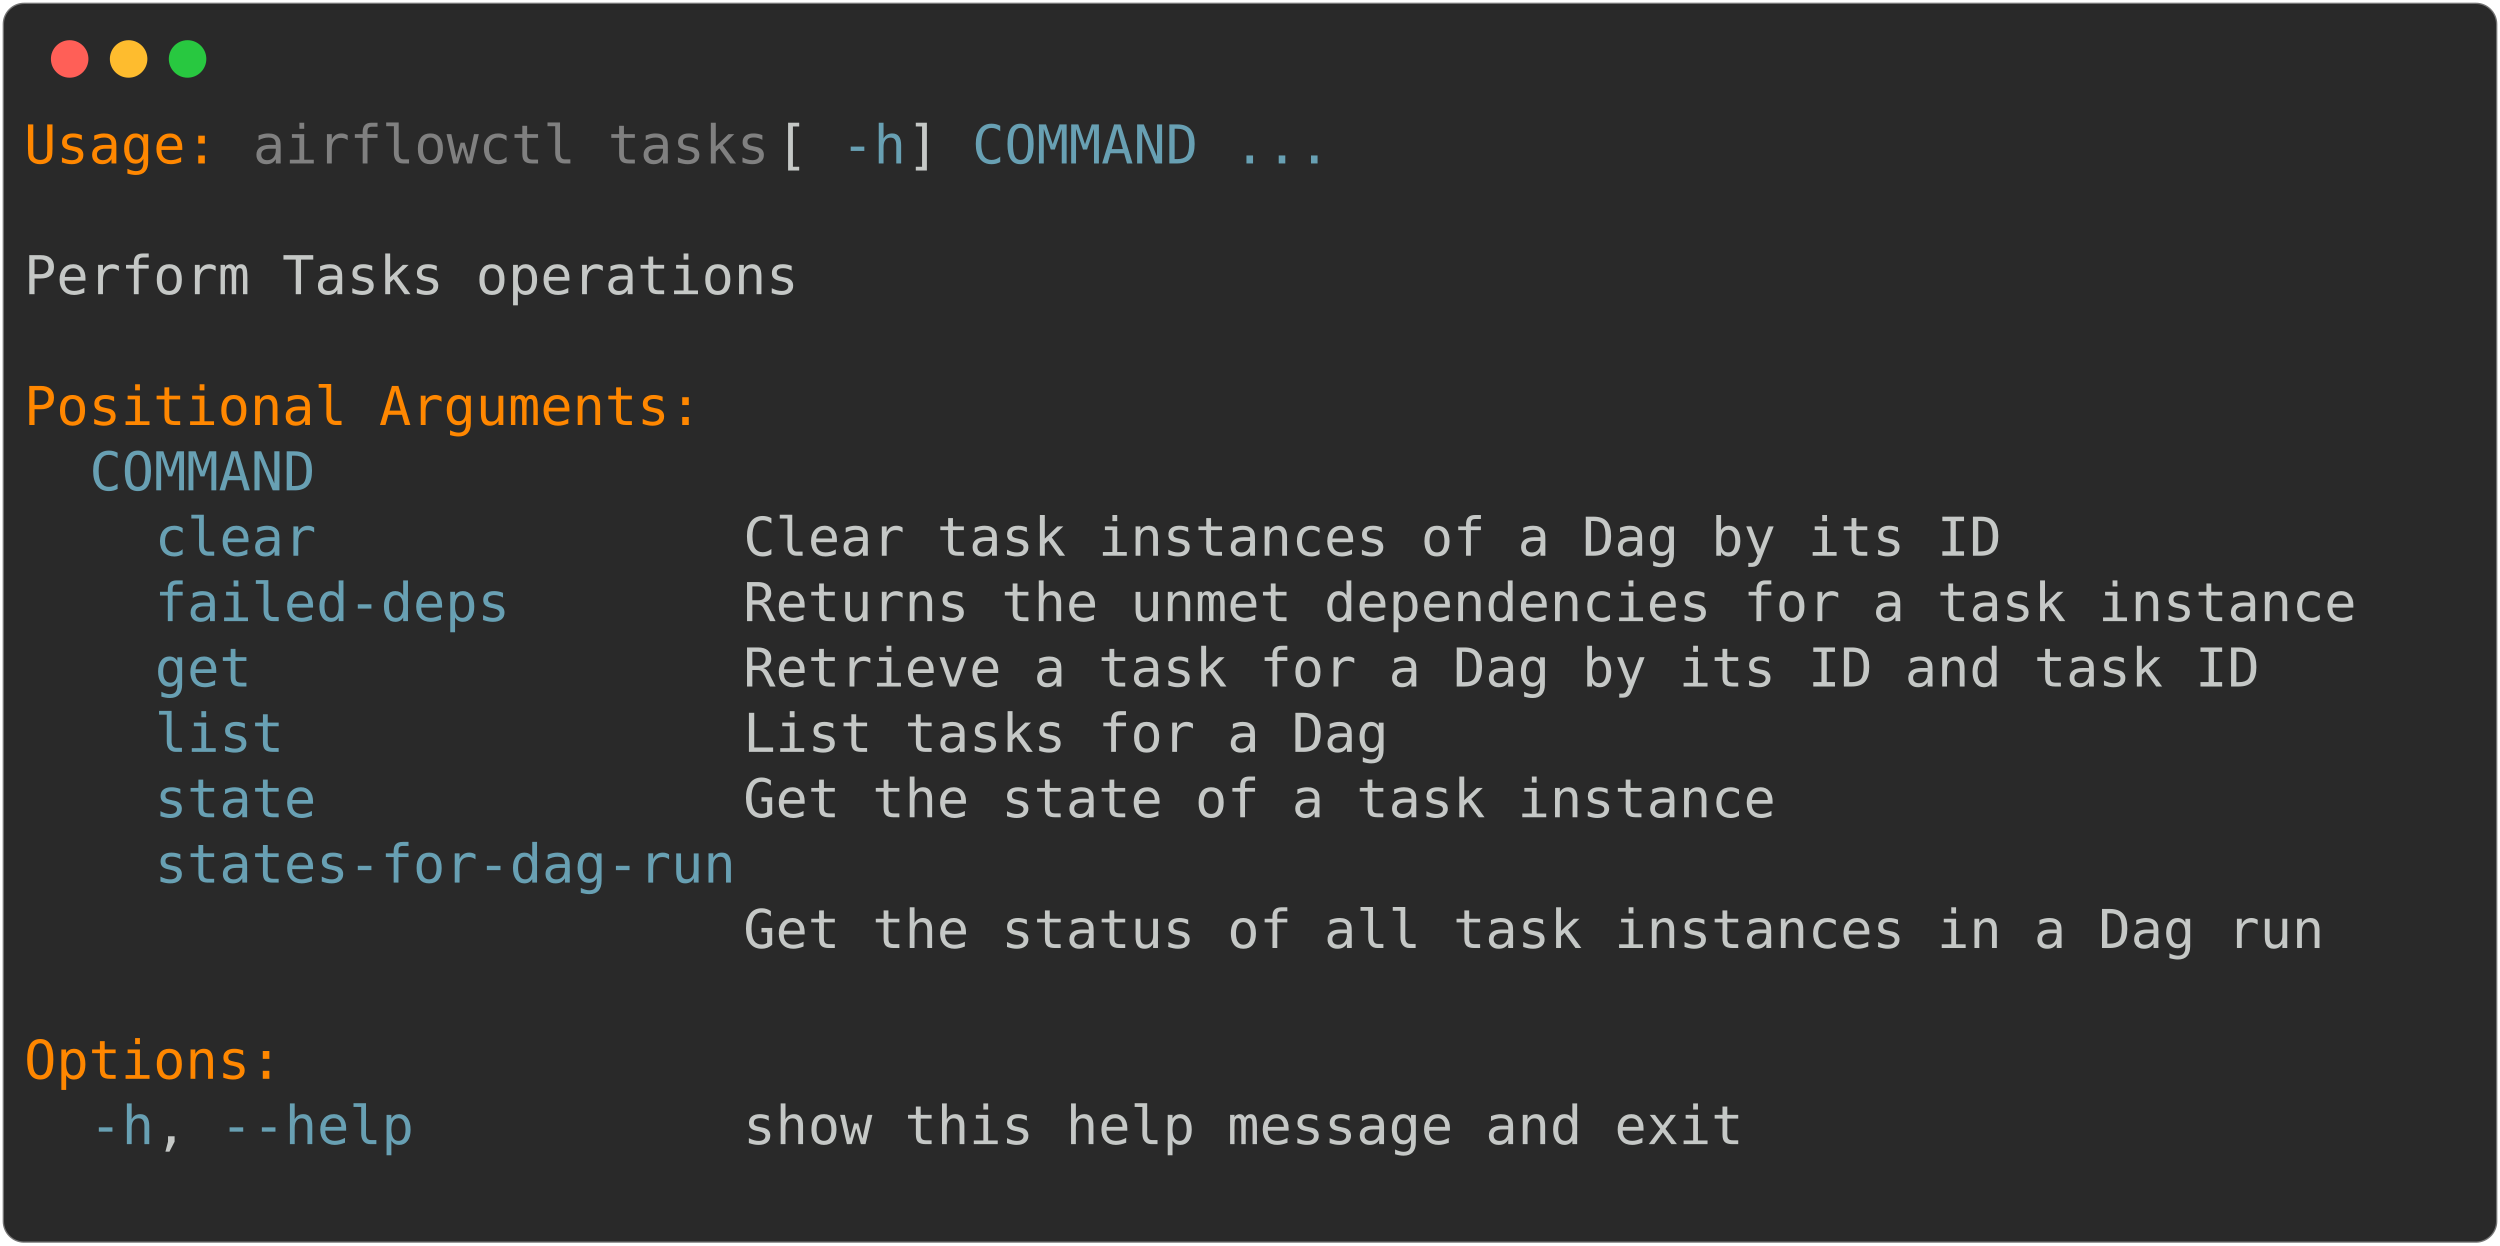
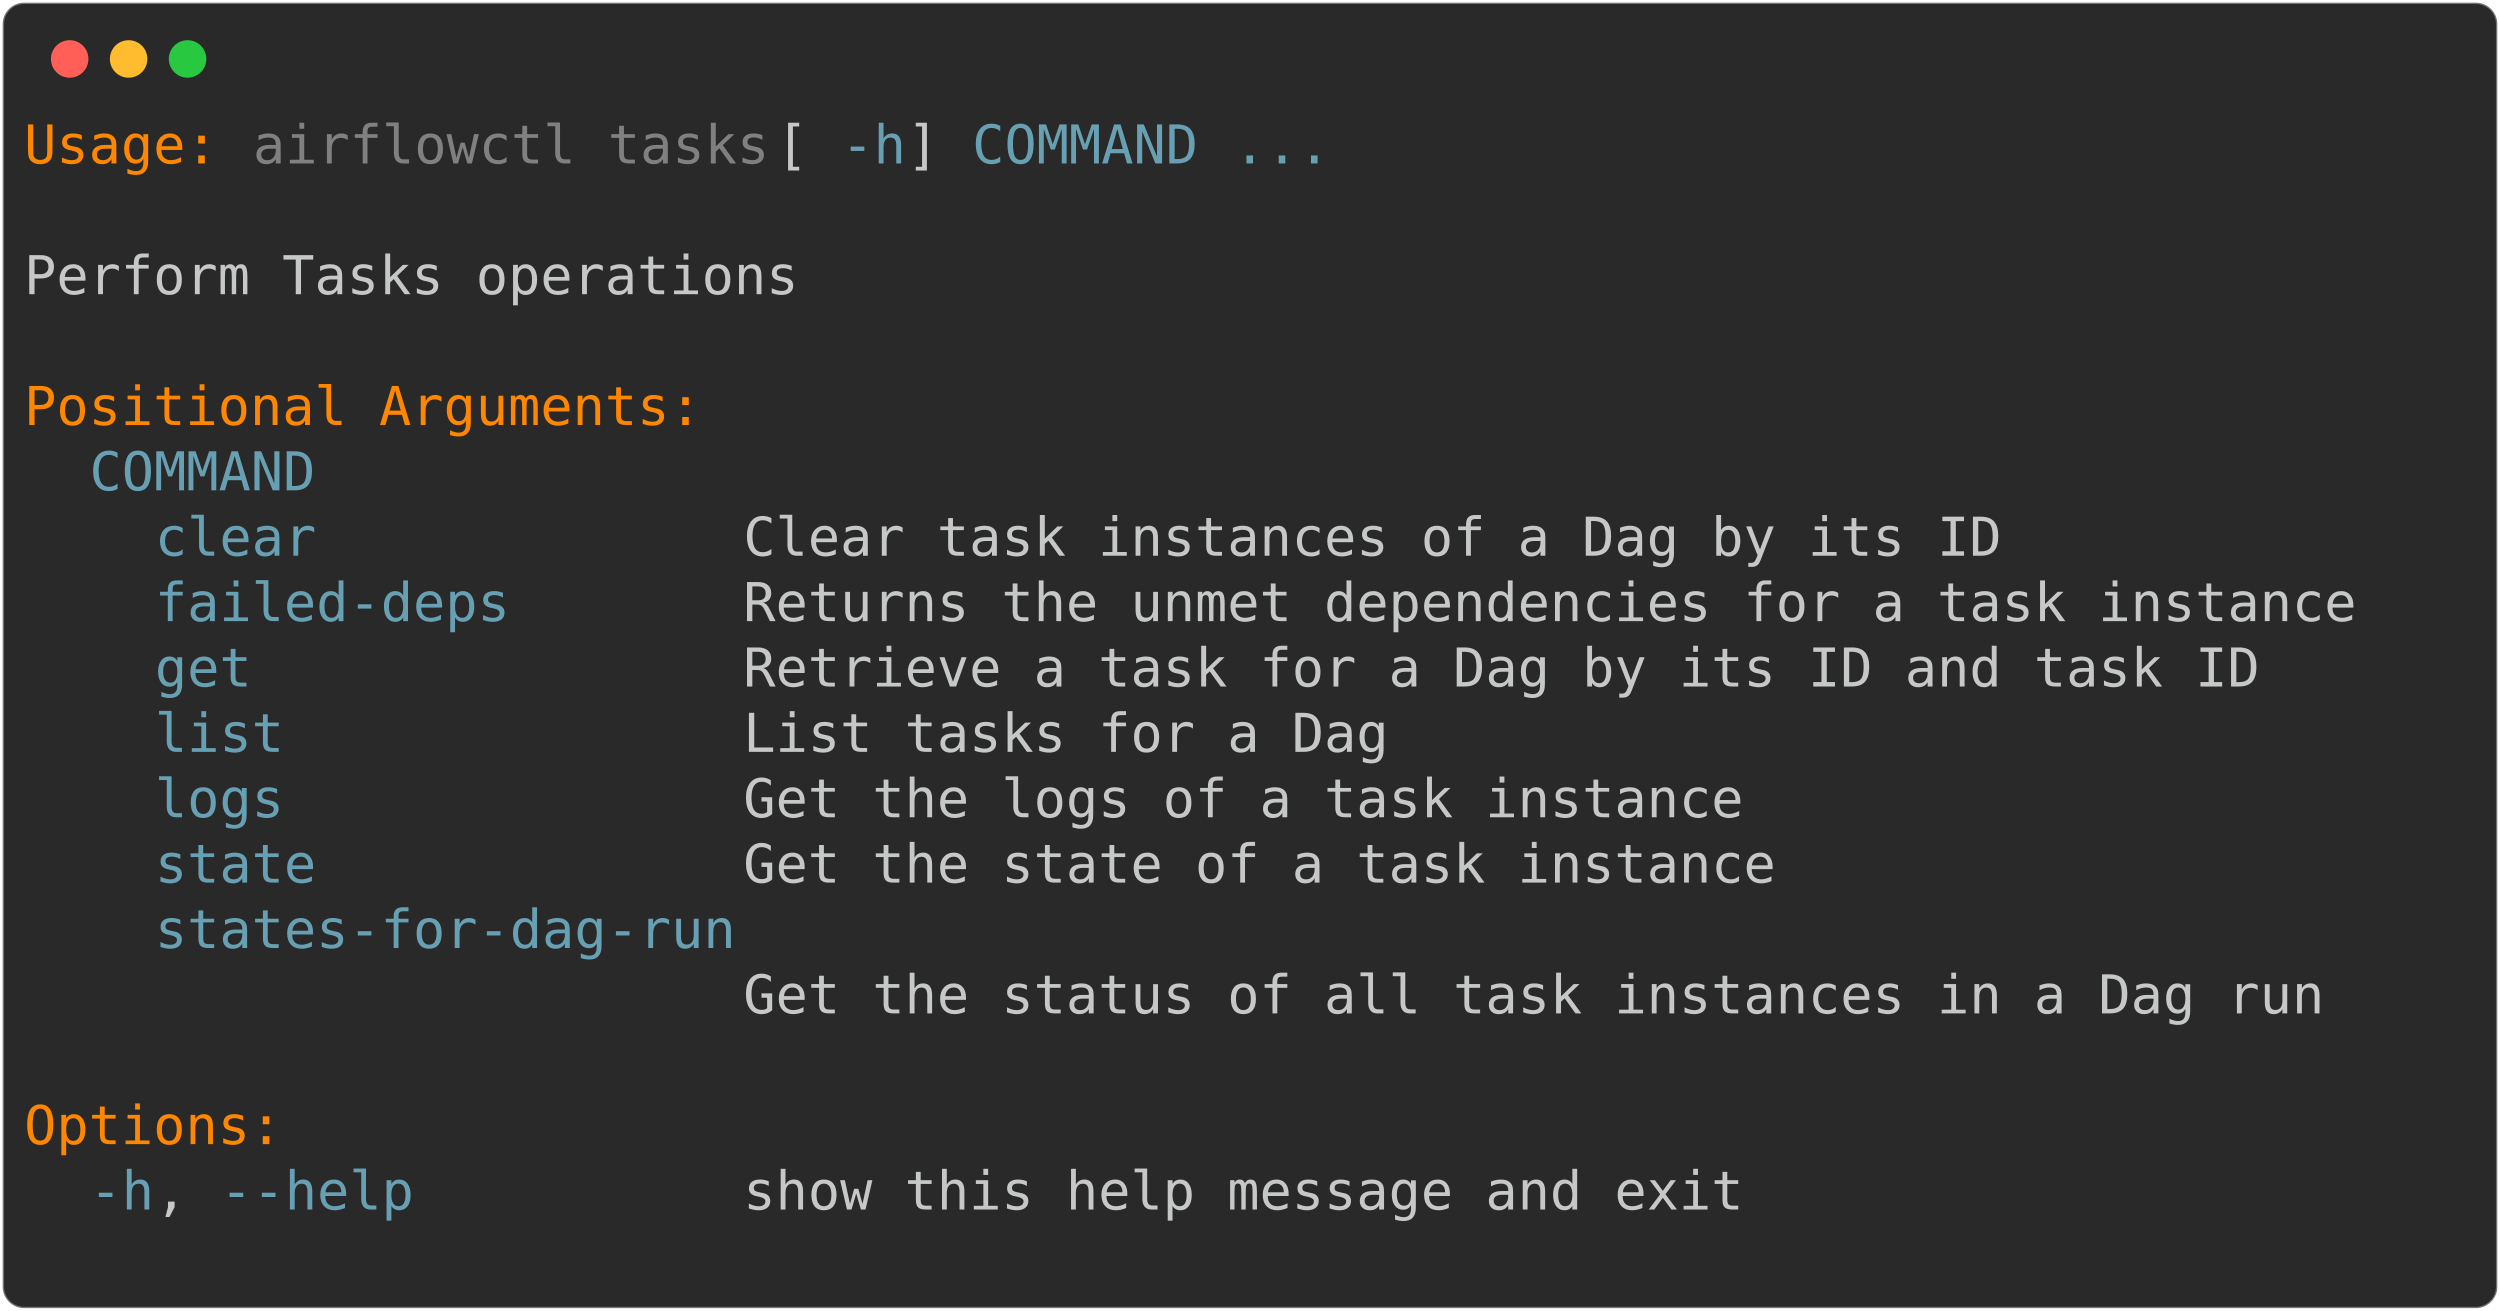
- <svg xmlns="http://www.w3.org/2000/svg" class="rich-terminal" viewBox="0 0 933 464.8">
+ <svg xmlns="http://www.w3.org/2000/svg" class="rich-terminal" viewBox="0 0 933 489.2">
  <style>

    @font-face {
        font-family: "Fira Code";
        src: local("FiraCode-Regular"),
                url("https://cdnjs.cloudflare.com/ajax/libs/firacode/6.2.0/woff2/FiraCode-Regular.woff2") format("woff2"),
                url("https://cdnjs.cloudflare.com/ajax/libs/firacode/6.2.0/woff/FiraCode-Regular.woff") format("woff");
        font-style: normal;
        font-weight: 400;
    }
    @font-face {
        font-family: "Fira Code";
        src: local("FiraCode-Bold"),
                url("https://cdnjs.cloudflare.com/ajax/libs/firacode/6.2.0/woff2/FiraCode-Bold.woff2") format("woff2"),
                url("https://cdnjs.cloudflare.com/ajax/libs/firacode/6.2.0/woff/FiraCode-Bold.woff") format("woff");
        font-style: bold;
        font-weight: 700;
    }

-     .terminal-4044056635-matrix {
+     .terminal-986165217-matrix {
        font-family: Fira Code, monospace;
        font-size: 20px;
        line-height: 24.4px;
        font-variant-east-asian: full-width;
    }

-     .terminal-4044056635-title {
+     .terminal-986165217-title {
        font-size: 18px;
        font-weight: bold;
        font-family: arial;
    }

-     .terminal-4044056635-r1 { fill: #ff8700 }
- .terminal-4044056635-r2 { fill: #c5c8c6 }
- .terminal-4044056635-r3 { fill: #808080 }
- .terminal-4044056635-r4 { fill: #68a0b3 }
+     .terminal-986165217-r1 { fill: #ff8700 }
+ .terminal-986165217-r2 { fill: #c5c8c6 }
+ .terminal-986165217-r3 { fill: #808080 }
+ .terminal-986165217-r4 { fill: #68a0b3 }
    </style>
  <defs>
-     <clipPath id="terminal-4044056635-clip-terminal">
-       <rect x="0" y="0" width="914.0" height="413.8" />
+     <clipPath id="terminal-986165217-clip-terminal">
+       <rect x="0" y="0" width="914.0" height="438.2" />
    </clipPath>
-     <clipPath id="terminal-4044056635-line-0">
+     <clipPath id="terminal-986165217-line-0">
      <rect x="0" y="1.5" width="915" height="24.65" />
    </clipPath>
-     <clipPath id="terminal-4044056635-line-1">
+     <clipPath id="terminal-986165217-line-1">
      <rect x="0" y="25.9" width="915" height="24.65" />
    </clipPath>
-     <clipPath id="terminal-4044056635-line-2">
+     <clipPath id="terminal-986165217-line-2">
      <rect x="0" y="50.3" width="915" height="24.65" />
    </clipPath>
-     <clipPath id="terminal-4044056635-line-3">
+     <clipPath id="terminal-986165217-line-3">
      <rect x="0" y="74.7" width="915" height="24.65" />
    </clipPath>
-     <clipPath id="terminal-4044056635-line-4">
+     <clipPath id="terminal-986165217-line-4">
      <rect x="0" y="99.1" width="915" height="24.65" />
    </clipPath>
-     <clipPath id="terminal-4044056635-line-5">
+     <clipPath id="terminal-986165217-line-5">
      <rect x="0" y="123.5" width="915" height="24.65" />
    </clipPath>
-     <clipPath id="terminal-4044056635-line-6">
+     <clipPath id="terminal-986165217-line-6">
      <rect x="0" y="147.9" width="915" height="24.65" />
    </clipPath>
-     <clipPath id="terminal-4044056635-line-7">
+     <clipPath id="terminal-986165217-line-7">
      <rect x="0" y="172.3" width="915" height="24.65" />
    </clipPath>
-     <clipPath id="terminal-4044056635-line-8">
+     <clipPath id="terminal-986165217-line-8">
      <rect x="0" y="196.7" width="915" height="24.65" />
    </clipPath>
-     <clipPath id="terminal-4044056635-line-9">
+     <clipPath id="terminal-986165217-line-9">
      <rect x="0" y="221.1" width="915" height="24.65" />
    </clipPath>
-     <clipPath id="terminal-4044056635-line-10">
+     <clipPath id="terminal-986165217-line-10">
      <rect x="0" y="245.5" width="915" height="24.65" />
    </clipPath>
-     <clipPath id="terminal-4044056635-line-11">
+     <clipPath id="terminal-986165217-line-11">
      <rect x="0" y="269.9" width="915" height="24.65" />
    </clipPath>
-     <clipPath id="terminal-4044056635-line-12">
+     <clipPath id="terminal-986165217-line-12">
      <rect x="0" y="294.3" width="915" height="24.65" />
    </clipPath>
-     <clipPath id="terminal-4044056635-line-13">
+     <clipPath id="terminal-986165217-line-13">
      <rect x="0" y="318.7" width="915" height="24.65" />
    </clipPath>
-     <clipPath id="terminal-4044056635-line-14">
+     <clipPath id="terminal-986165217-line-14">
      <rect x="0" y="343.1" width="915" height="24.65" />
    </clipPath>
-     <clipPath id="terminal-4044056635-line-15">
+     <clipPath id="terminal-986165217-line-15">
      <rect x="0" y="367.5" width="915" height="24.65" />
    </clipPath>
+     <clipPath id="terminal-986165217-line-16">
+       <rect x="0" y="391.9" width="915" height="24.65" />
+     </clipPath>
  </defs>
-   <rect fill="#292929" stroke="rgba(255,255,255,0.35)" stroke-width="1" x="1" y="1" width="931" height="462.8" rx="8" />
+   <rect fill="#292929" stroke="rgba(255,255,255,0.35)" stroke-width="1" x="1" y="1" width="931" height="487.2" rx="8" />
  <g transform="translate(26,22)">
    <circle cx="0" cy="0" r="7" fill="#ff5f57" />
    <circle cx="22" cy="0" r="7" fill="#febc2e" />
    <circle cx="44" cy="0" r="7" fill="#28c840" />
  </g>
-   <g transform="translate(9, 41)" clip-path="url(#terminal-4044056635-clip-terminal)">
-     <g class="terminal-4044056635-matrix">
-       <text class="terminal-4044056635-r1" x="0" y="20" textLength="73.2" clip-path="url(#terminal-4044056635-line-0)">Usage:</text>
-       <text class="terminal-4044056635-r3" x="85.4" y="20" textLength="195.2" clip-path="url(#terminal-4044056635-line-0)">airflowctl tasks</text>
-       <text class="terminal-4044056635-r2" x="280.6" y="20" textLength="24.4" clip-path="url(#terminal-4044056635-line-0)"> [</text>
-       <text class="terminal-4044056635-r4" x="305" y="20" textLength="24.4" clip-path="url(#terminal-4044056635-line-0)">-h</text>
-       <text class="terminal-4044056635-r2" x="329.4" y="20" textLength="24.4" clip-path="url(#terminal-4044056635-line-0)">] </text>
-       <text class="terminal-4044056635-r4" x="353.8" y="20" textLength="85.4" clip-path="url(#terminal-4044056635-line-0)">COMMAND</text>
-       <text class="terminal-4044056635-r4" x="451.4" y="20" textLength="36.6" clip-path="url(#terminal-4044056635-line-0)">...</text>
-       <text class="terminal-4044056635-r2" x="915" y="20" textLength="12.2" clip-path="url(#terminal-4044056635-line-0)">
+   <g transform="translate(9, 41)" clip-path="url(#terminal-986165217-clip-terminal)">
+     <g class="terminal-986165217-matrix">
+       <text class="terminal-986165217-r1" x="0" y="20" textLength="73.2" clip-path="url(#terminal-986165217-line-0)">Usage:</text>
+       <text class="terminal-986165217-r3" x="85.4" y="20" textLength="195.2" clip-path="url(#terminal-986165217-line-0)">airflowctl tasks</text>
+       <text class="terminal-986165217-r2" x="280.6" y="20" textLength="24.4" clip-path="url(#terminal-986165217-line-0)"> [</text>
+       <text class="terminal-986165217-r4" x="305" y="20" textLength="24.4" clip-path="url(#terminal-986165217-line-0)">-h</text>
+       <text class="terminal-986165217-r2" x="329.4" y="20" textLength="24.4" clip-path="url(#terminal-986165217-line-0)">] </text>
+       <text class="terminal-986165217-r4" x="353.8" y="20" textLength="85.4" clip-path="url(#terminal-986165217-line-0)">COMMAND</text>
+       <text class="terminal-986165217-r4" x="451.4" y="20" textLength="36.6" clip-path="url(#terminal-986165217-line-0)">...</text>
+       <text class="terminal-986165217-r2" x="915" y="20" textLength="12.2" clip-path="url(#terminal-986165217-line-0)">
</text>
-       <text class="terminal-4044056635-r2" x="915" y="44.4" textLength="12.2" clip-path="url(#terminal-4044056635-line-1)">
+       <text class="terminal-986165217-r2" x="915" y="44.4" textLength="12.2" clip-path="url(#terminal-986165217-line-1)">
</text>
-       <text class="terminal-4044056635-r2" x="0" y="68.8" textLength="292.8" clip-path="url(#terminal-4044056635-line-2)">Perform Tasks operations</text>
-       <text class="terminal-4044056635-r2" x="915" y="68.8" textLength="12.2" clip-path="url(#terminal-4044056635-line-2)">
+       <text class="terminal-986165217-r2" x="0" y="68.8" textLength="292.8" clip-path="url(#terminal-986165217-line-2)">Perform Tasks operations</text>
+       <text class="terminal-986165217-r2" x="915" y="68.8" textLength="12.2" clip-path="url(#terminal-986165217-line-2)">
</text>
-       <text class="terminal-4044056635-r2" x="915" y="93.2" textLength="12.2" clip-path="url(#terminal-4044056635-line-3)">
+       <text class="terminal-986165217-r2" x="915" y="93.2" textLength="12.2" clip-path="url(#terminal-986165217-line-3)">
</text>
-       <text class="terminal-4044056635-r1" x="0" y="117.6" textLength="256.2" clip-path="url(#terminal-4044056635-line-4)">Positional Arguments:</text>
-       <text class="terminal-4044056635-r2" x="915" y="117.6" textLength="12.2" clip-path="url(#terminal-4044056635-line-4)">
+       <text class="terminal-986165217-r1" x="0" y="117.6" textLength="256.2" clip-path="url(#terminal-986165217-line-4)">Positional Arguments:</text>
+       <text class="terminal-986165217-r2" x="915" y="117.6" textLength="12.2" clip-path="url(#terminal-986165217-line-4)">
</text>
-       <text class="terminal-4044056635-r4" x="24.4" y="142" textLength="85.4" clip-path="url(#terminal-4044056635-line-5)">COMMAND</text>
-       <text class="terminal-4044056635-r2" x="915" y="142" textLength="12.2" clip-path="url(#terminal-4044056635-line-5)">
+       <text class="terminal-986165217-r4" x="24.4" y="142" textLength="85.4" clip-path="url(#terminal-986165217-line-5)">COMMAND</text>
+       <text class="terminal-986165217-r2" x="915" y="142" textLength="12.2" clip-path="url(#terminal-986165217-line-5)">
</text>
-       <text class="terminal-4044056635-r4" x="48.8" y="166.4" textLength="61" clip-path="url(#terminal-4044056635-line-6)">clear</text>
-       <text class="terminal-4044056635-r2" x="268.4" y="166.4" textLength="475.8" clip-path="url(#terminal-4044056635-line-6)">Clear task instances of a Dag by its ID</text>
-       <text class="terminal-4044056635-r2" x="915" y="166.4" textLength="12.2" clip-path="url(#terminal-4044056635-line-6)">
+       <text class="terminal-986165217-r4" x="48.8" y="166.4" textLength="61" clip-path="url(#terminal-986165217-line-6)">clear</text>
+       <text class="terminal-986165217-r2" x="268.4" y="166.4" textLength="475.8" clip-path="url(#terminal-986165217-line-6)">Clear task instances of a Dag by its ID</text>
+       <text class="terminal-986165217-r2" x="915" y="166.4" textLength="12.2" clip-path="url(#terminal-986165217-line-6)">
</text>
-       <text class="terminal-4044056635-r4" x="48.8" y="190.8" textLength="134.2" clip-path="url(#terminal-4044056635-line-7)">failed-deps</text>
-       <text class="terminal-4044056635-r2" x="268.4" y="190.8" textLength="610" clip-path="url(#terminal-4044056635-line-7)">Returns the unmet dependencies for a task instance</text>
-       <text class="terminal-4044056635-r2" x="915" y="190.8" textLength="12.2" clip-path="url(#terminal-4044056635-line-7)">
+       <text class="terminal-986165217-r4" x="48.8" y="190.8" textLength="134.2" clip-path="url(#terminal-986165217-line-7)">failed-deps</text>
+       <text class="terminal-986165217-r2" x="268.4" y="190.8" textLength="610" clip-path="url(#terminal-986165217-line-7)">Returns the unmet dependencies for a task instance</text>
+       <text class="terminal-986165217-r2" x="915" y="190.8" textLength="12.2" clip-path="url(#terminal-986165217-line-7)">
</text>
-       <text class="terminal-4044056635-r4" x="48.8" y="215.2" textLength="36.6" clip-path="url(#terminal-4044056635-line-8)">get</text>
-       <text class="terminal-4044056635-r2" x="268.4" y="215.2" textLength="573.4" clip-path="url(#terminal-4044056635-line-8)">Retrieve a task for a Dag by its ID and task ID</text>
-       <text class="terminal-4044056635-r2" x="915" y="215.2" textLength="12.2" clip-path="url(#terminal-4044056635-line-8)">
+       <text class="terminal-986165217-r4" x="48.8" y="215.2" textLength="36.6" clip-path="url(#terminal-986165217-line-8)">get</text>
+       <text class="terminal-986165217-r2" x="268.4" y="215.2" textLength="573.4" clip-path="url(#terminal-986165217-line-8)">Retrieve a task for a Dag by its ID and task ID</text>
+       <text class="terminal-986165217-r2" x="915" y="215.2" textLength="12.2" clip-path="url(#terminal-986165217-line-8)">
</text>
-       <text class="terminal-4044056635-r4" x="48.8" y="239.6" textLength="48.8" clip-path="url(#terminal-4044056635-line-9)">list</text>
-       <text class="terminal-4044056635-r2" x="268.4" y="239.6" textLength="244" clip-path="url(#terminal-4044056635-line-9)">List tasks for a Dag</text>
-       <text class="terminal-4044056635-r2" x="915" y="239.6" textLength="12.2" clip-path="url(#terminal-4044056635-line-9)">
+       <text class="terminal-986165217-r4" x="48.8" y="239.6" textLength="48.8" clip-path="url(#terminal-986165217-line-9)">list</text>
+       <text class="terminal-986165217-r2" x="268.4" y="239.6" textLength="244" clip-path="url(#terminal-986165217-line-9)">List tasks for a Dag</text>
+       <text class="terminal-986165217-r2" x="915" y="239.6" textLength="12.2" clip-path="url(#terminal-986165217-line-9)">
</text>
-       <text class="terminal-4044056635-r4" x="48.8" y="264" textLength="61" clip-path="url(#terminal-4044056635-line-10)">state</text>
-       <text class="terminal-4044056635-r2" x="268.4" y="264" textLength="390.4" clip-path="url(#terminal-4044056635-line-10)">Get the state of a task instance</text>
-       <text class="terminal-4044056635-r2" x="915" y="264" textLength="12.2" clip-path="url(#terminal-4044056635-line-10)">
+       <text class="terminal-986165217-r4" x="48.8" y="264" textLength="48.8" clip-path="url(#terminal-986165217-line-10)">logs</text>
+       <text class="terminal-986165217-r2" x="268.4" y="264" textLength="378.2" clip-path="url(#terminal-986165217-line-10)">Get the logs of a task instance</text>
+       <text class="terminal-986165217-r2" x="915" y="264" textLength="12.2" clip-path="url(#terminal-986165217-line-10)">
</text>
-       <text class="terminal-4044056635-r4" x="48.8" y="288.4" textLength="219.6" clip-path="url(#terminal-4044056635-line-11)">states-for-dag-run</text>
-       <text class="terminal-4044056635-r2" x="915" y="288.4" textLength="12.2" clip-path="url(#terminal-4044056635-line-11)">
+       <text class="terminal-986165217-r4" x="48.8" y="288.4" textLength="61" clip-path="url(#terminal-986165217-line-11)">state</text>
+       <text class="terminal-986165217-r2" x="268.4" y="288.4" textLength="390.4" clip-path="url(#terminal-986165217-line-11)">Get the state of a task instance</text>
+       <text class="terminal-986165217-r2" x="915" y="288.4" textLength="12.2" clip-path="url(#terminal-986165217-line-11)">
</text>
-       <text class="terminal-4044056635-r2" x="268.4" y="312.8" textLength="597.8" clip-path="url(#terminal-4044056635-line-12)">Get the status of all task instances in a Dag run</text>
-       <text class="terminal-4044056635-r2" x="915" y="312.8" textLength="12.2" clip-path="url(#terminal-4044056635-line-12)">
+       <text class="terminal-986165217-r4" x="48.8" y="312.8" textLength="219.6" clip-path="url(#terminal-986165217-line-12)">states-for-dag-run</text>
+       <text class="terminal-986165217-r2" x="915" y="312.8" textLength="12.2" clip-path="url(#terminal-986165217-line-12)">
</text>
-       <text class="terminal-4044056635-r2" x="915" y="337.2" textLength="12.2" clip-path="url(#terminal-4044056635-line-13)">
+       <text class="terminal-986165217-r2" x="268.4" y="337.2" textLength="597.8" clip-path="url(#terminal-986165217-line-13)">Get the status of all task instances in a Dag run</text>
+       <text class="terminal-986165217-r2" x="915" y="337.2" textLength="12.2" clip-path="url(#terminal-986165217-line-13)">
</text>
-       <text class="terminal-4044056635-r1" x="0" y="361.6" textLength="97.6" clip-path="url(#terminal-4044056635-line-14)">Options:</text>
-       <text class="terminal-4044056635-r2" x="915" y="361.6" textLength="12.2" clip-path="url(#terminal-4044056635-line-14)">
+       <text class="terminal-986165217-r2" x="915" y="361.6" textLength="12.2" clip-path="url(#terminal-986165217-line-14)">
</text>
-       <text class="terminal-4044056635-r4" x="24.4" y="386" textLength="24.4" clip-path="url(#terminal-4044056635-line-15)">-h</text>
-       <text class="terminal-4044056635-r2" x="48.8" y="386" textLength="24.4" clip-path="url(#terminal-4044056635-line-15)">, </text>
-       <text class="terminal-4044056635-r4" x="73.2" y="386" textLength="73.2" clip-path="url(#terminal-4044056635-line-15)">--help</text>
-       <text class="terminal-4044056635-r2" x="268.4" y="386" textLength="378.2" clip-path="url(#terminal-4044056635-line-15)">show this help message and exit</text>
-       <text class="terminal-4044056635-r2" x="915" y="386" textLength="12.2" clip-path="url(#terminal-4044056635-line-15)">
+       <text class="terminal-986165217-r1" x="0" y="386" textLength="97.6" clip-path="url(#terminal-986165217-line-15)">Options:</text>
+       <text class="terminal-986165217-r2" x="915" y="386" textLength="12.2" clip-path="url(#terminal-986165217-line-15)">
</text>
-       <text class="terminal-4044056635-r2" x="915" y="410.4" textLength="12.2" clip-path="url(#terminal-4044056635-line-16)">
+       <text class="terminal-986165217-r4" x="24.4" y="410.4" textLength="24.4" clip-path="url(#terminal-986165217-line-16)">-h</text>
+       <text class="terminal-986165217-r2" x="48.8" y="410.4" textLength="24.4" clip-path="url(#terminal-986165217-line-16)">, </text>
+       <text class="terminal-986165217-r4" x="73.2" y="410.4" textLength="73.2" clip-path="url(#terminal-986165217-line-16)">--help</text>
+       <text class="terminal-986165217-r2" x="268.4" y="410.4" textLength="378.2" clip-path="url(#terminal-986165217-line-16)">show this help message and exit</text>
+       <text class="terminal-986165217-r2" x="915" y="410.4" textLength="12.2" clip-path="url(#terminal-986165217-line-16)">
+ </text>
+       <text class="terminal-986165217-r2" x="915" y="434.8" textLength="12.2" clip-path="url(#terminal-986165217-line-17)">
</text>
    </g>
  </g>
</svg>
